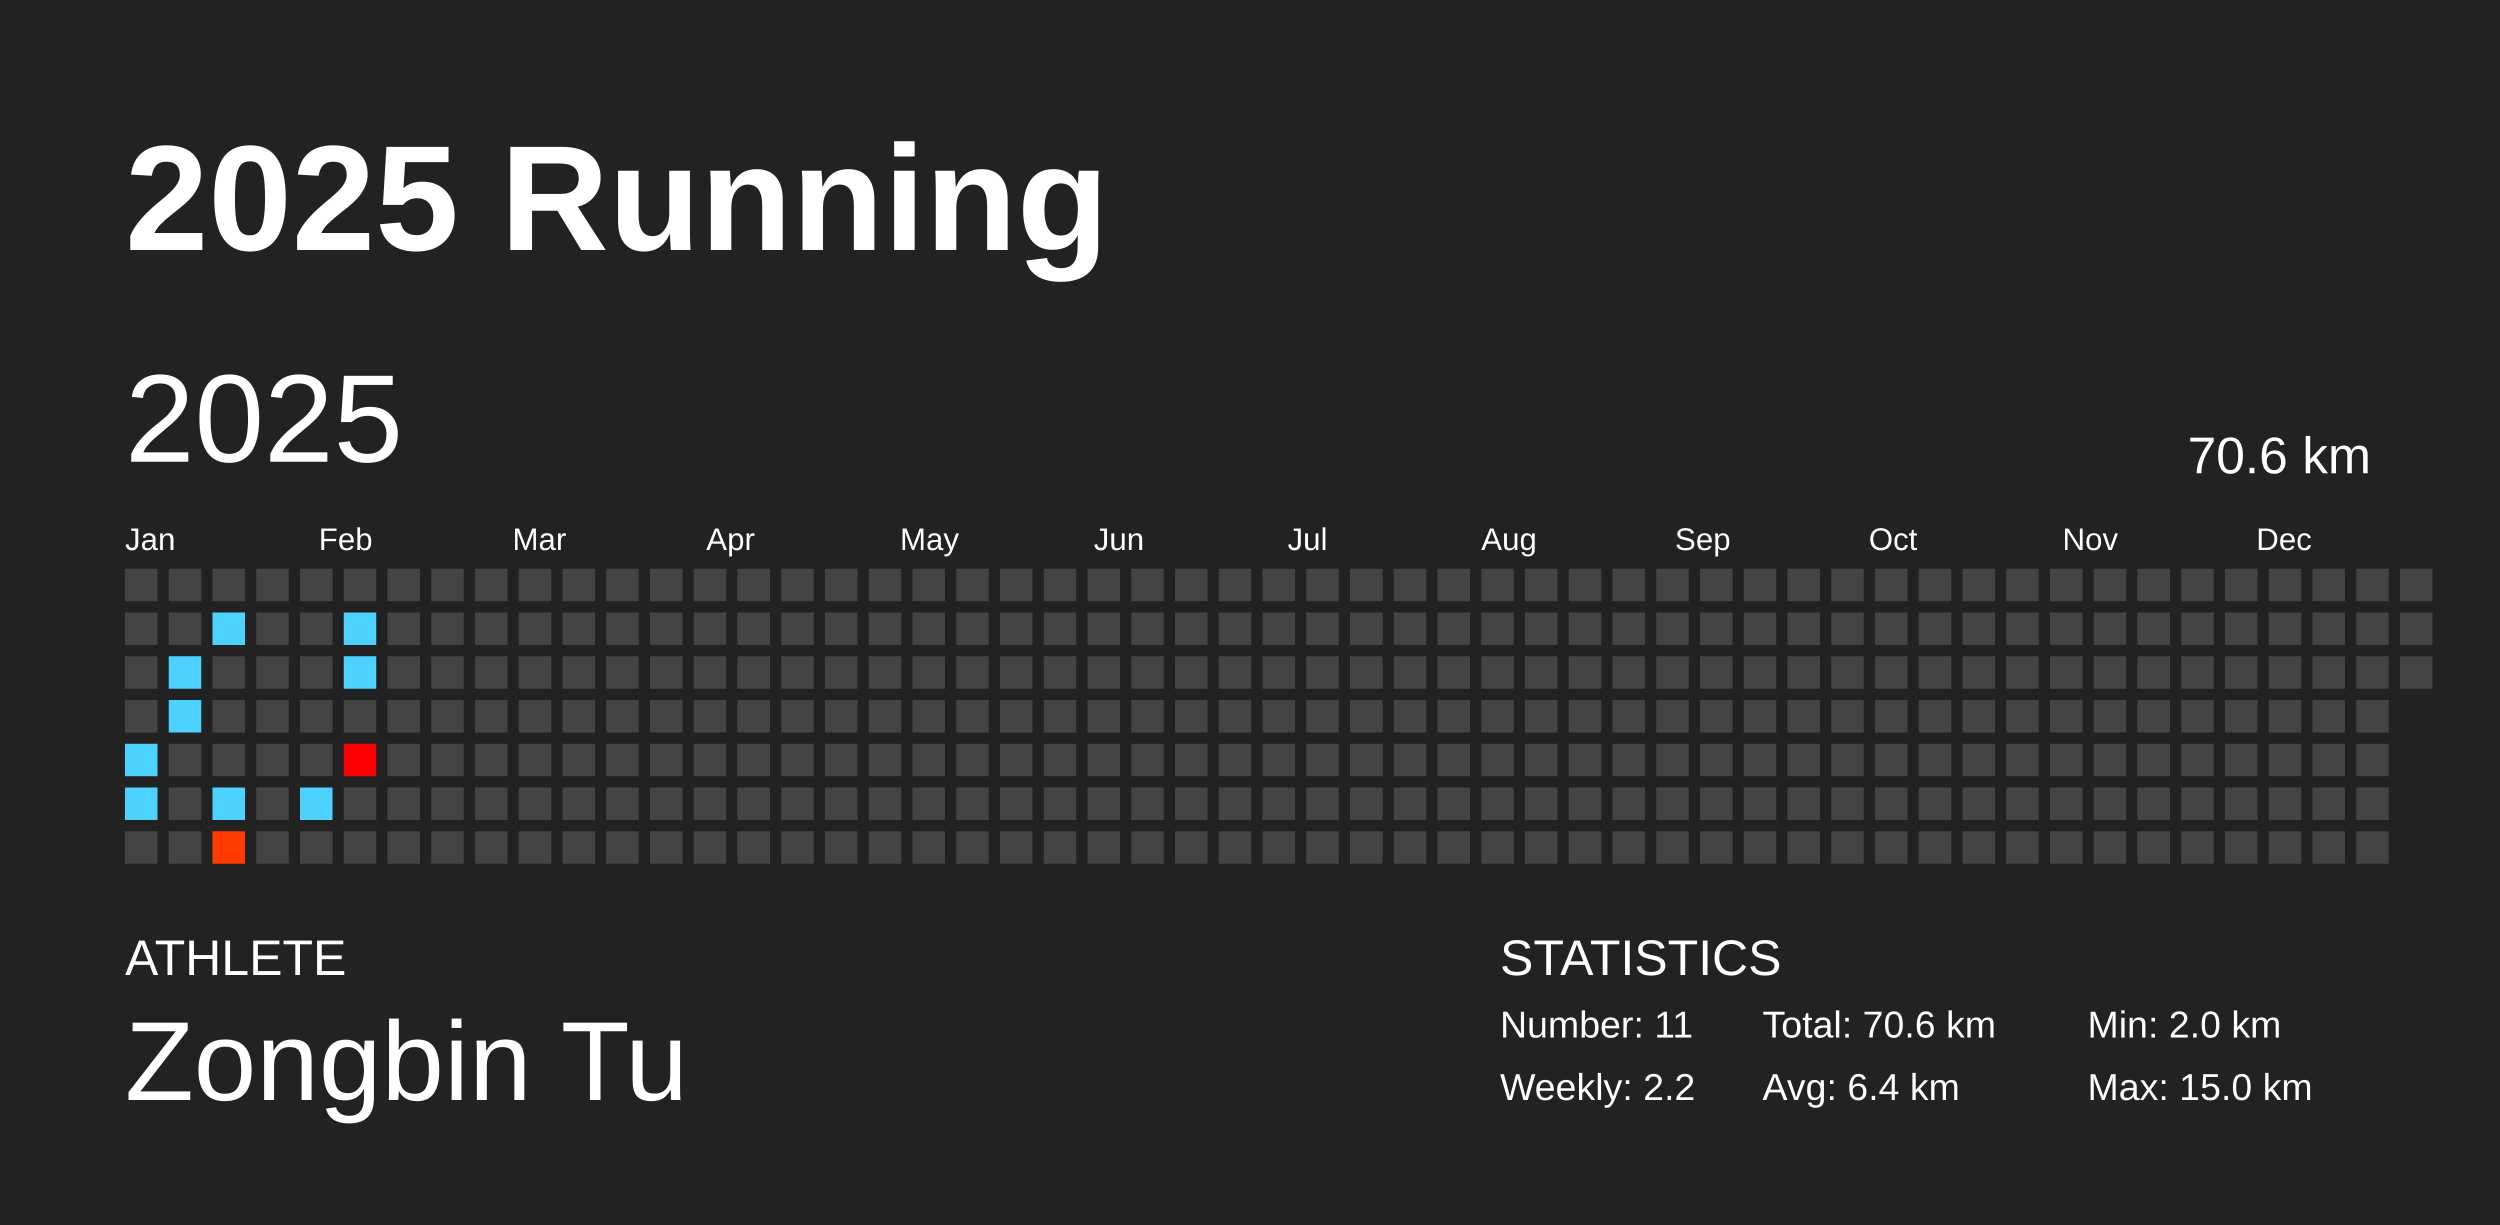
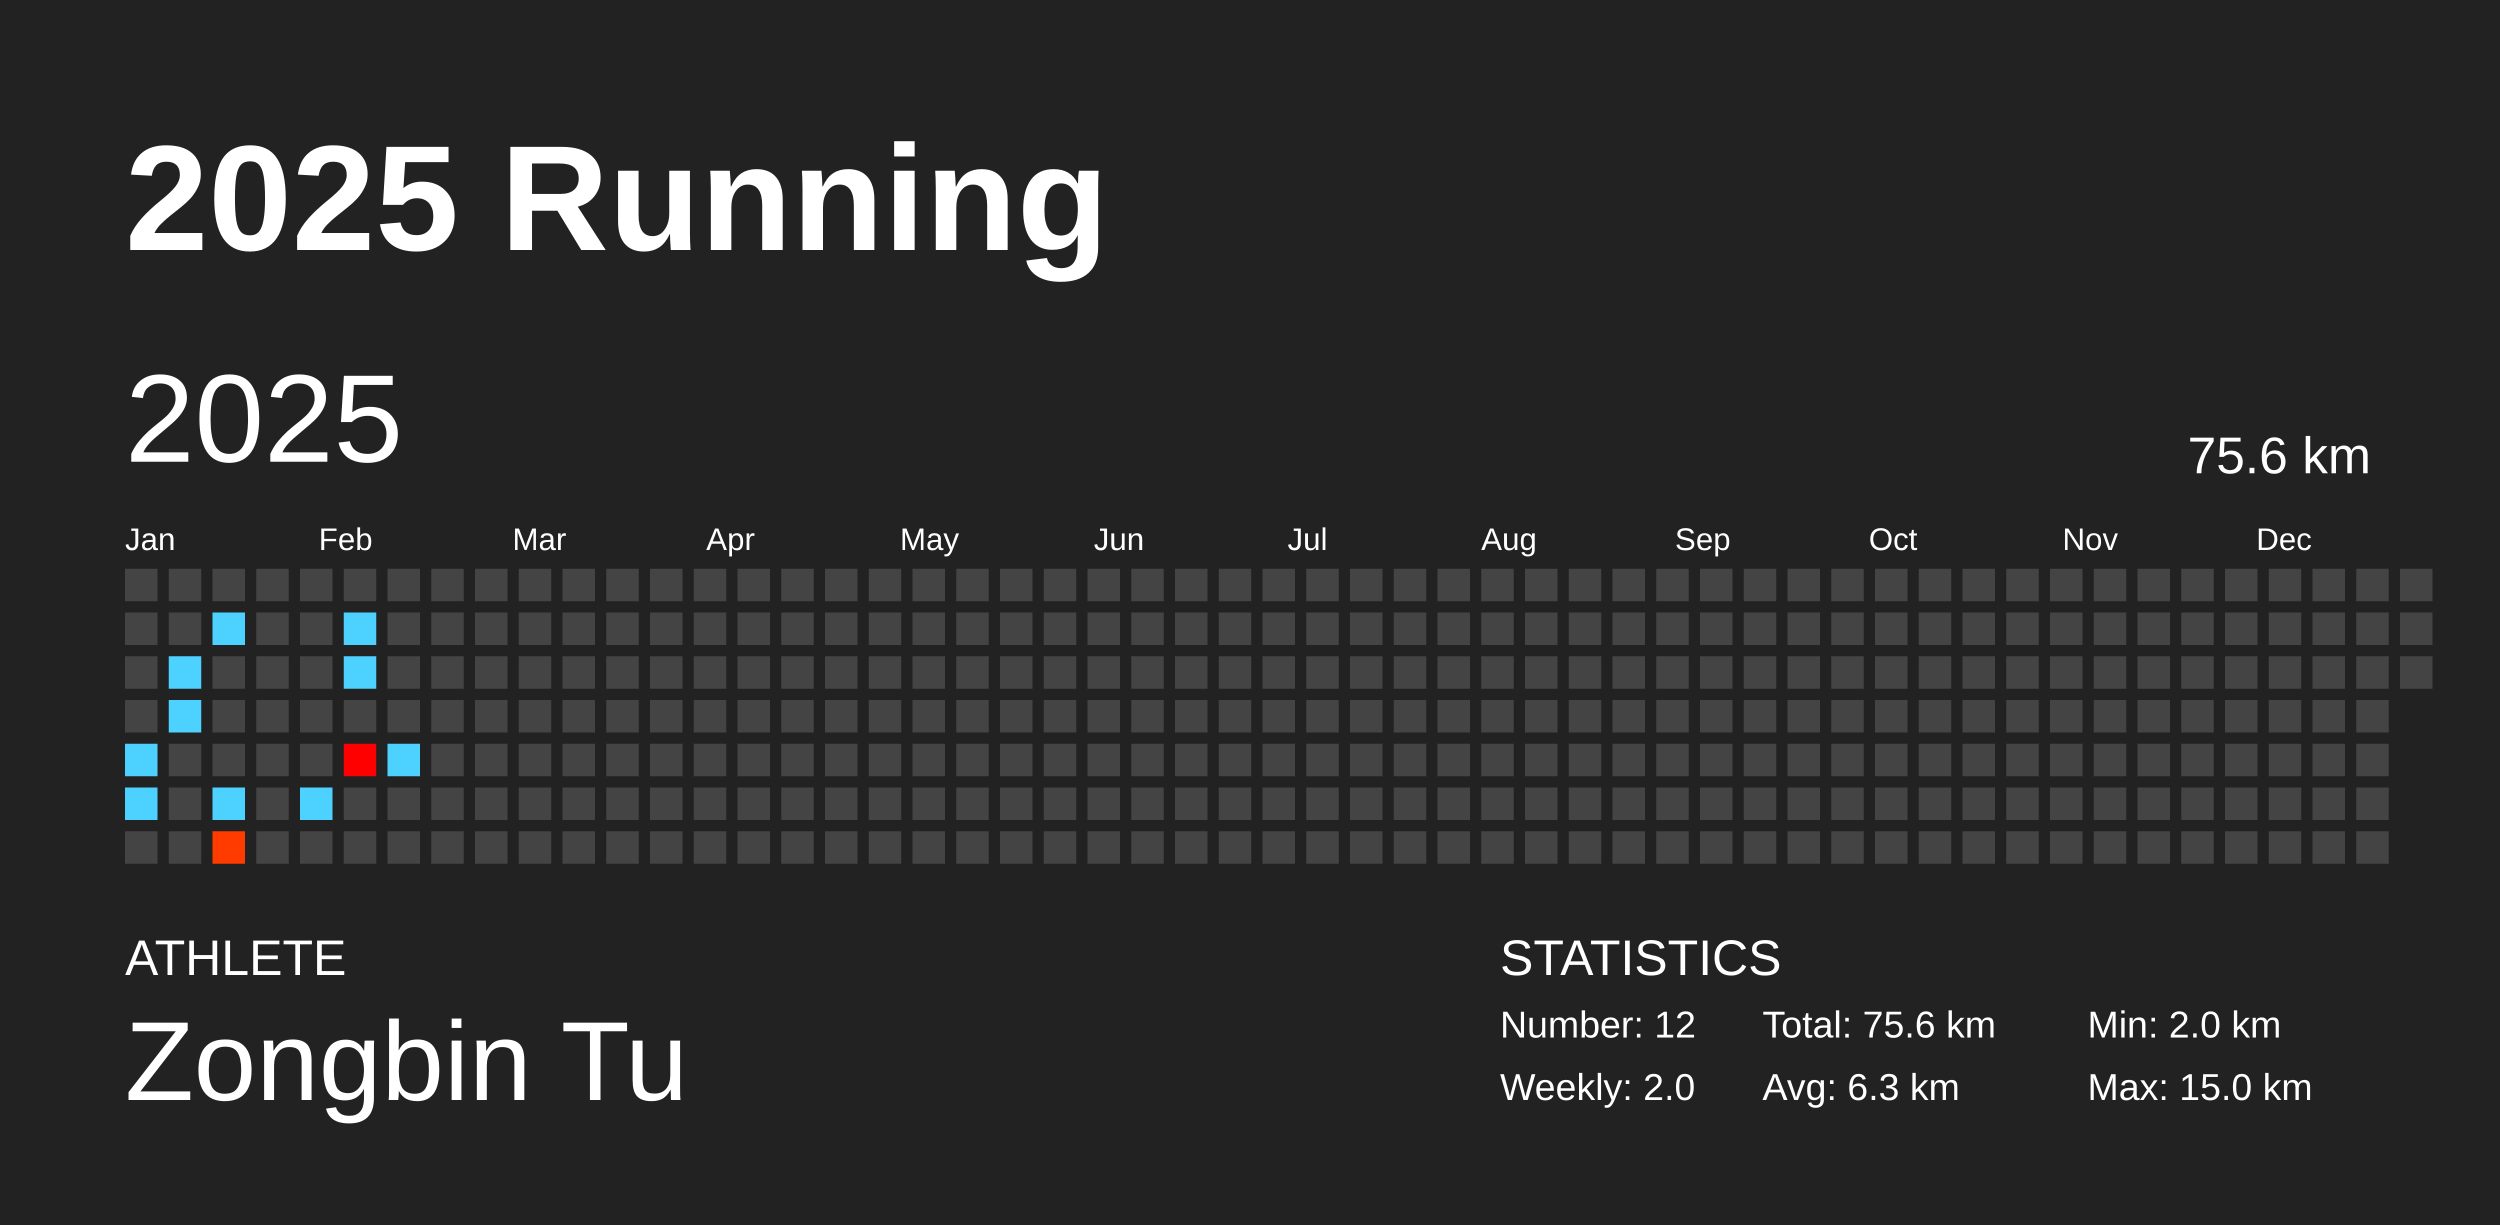
<svg xmlns="http://www.w3.org/2000/svg" baseProfile="full" height="98mm" version="1.1" viewBox="0,0,200,98" width="200mm">
  <defs />
  <rect fill="#222222" height="98" width="200" x="0" y="0" />
  <text fill="#FFFFFF" style="font-size:12px; font-family:Arial; font-weight:bold;" x="10" y="20">2025 Running</text>
  <text fill="#FFFFFF" style="font-size:4px; font-family:Arial" x="10" y="78">ATHLETE</text>
  <text fill="#FFFFFF" style="font-size:9px; font-family:Arial" x="10" y="88">Zongbin Tu</text>
  <text fill="#FFFFFF" style="font-size:4px; font-family:Arial" x="120" y="78">STATISTICS</text>
-   <text fill="#FFFFFF" style="font-size:3px; font-family:Arial" x="120" y="83">Number: 11</text>
-   <text fill="#FFFFFF" style="font-size:3px; font-family:Arial" x="120" y="88">Weekly: 2.2</text>
-   <text fill="#FFFFFF" style="font-size:3px; font-family:Arial" x="141" y="83">Total: 70.6 km</text>
-   <text fill="#FFFFFF" style="font-size:3px; font-family:Arial" x="141" y="88">Avg: 6.4 km</text>
+   <text fill="#FFFFFF" style="font-size:3px; font-family:Arial" x="120" y="83">Number: 12</text>
+   <text fill="#FFFFFF" style="font-size:3px; font-family:Arial" x="120" y="88">Weekly: 2.0</text>
+   <text fill="#FFFFFF" style="font-size:3px; font-family:Arial" x="141" y="83">Total: 75.6 km</text>
+   <text fill="#FFFFFF" style="font-size:3px; font-family:Arial" x="141" y="88">Avg: 6.3 km</text>
  <text fill="#FFFFFF" style="font-size:3px; font-family:Arial" x="167" y="83">Min: 2.0 km</text>
  <text fill="#FFFFFF" style="font-size:3px; font-family:Arial" x="167" y="88">Max: 15.0 km</text>
  <text dominant-baseline="hanging" fill="#FFFFFF" style="font-size:10.0px; font-family:Arial;" x="10" y="30">2025</text>
-   <text dominant-baseline="hanging" fill="#FFFFFF" style="font-size:4.125px; font-family:Arial;" x="175" y="35">70.6 km</text>
+   <text dominant-baseline="hanging" fill="#FFFFFF" style="font-size:4.125px; font-family:Arial;" x="175" y="35">75.6 km</text>
  <text fill="#FFFFFF" style="font-size:2.5px; font-family:Arial" x="10.0" y="44">Jan</text>
  <text fill="#FFFFFF" style="font-size:2.5px; font-family:Arial" x="25.5" y="44">Feb</text>
  <text fill="#FFFFFF" style="font-size:2.5px; font-family:Arial" x="41.0" y="44">Mar</text>
  <text fill="#FFFFFF" style="font-size:2.5px; font-family:Arial" x="56.5" y="44">Apr</text>
  <text fill="#FFFFFF" style="font-size:2.5px; font-family:Arial" x="72.0" y="44">May</text>
  <text fill="#FFFFFF" style="font-size:2.5px; font-family:Arial" x="87.5" y="44">Jun</text>
  <text fill="#FFFFFF" style="font-size:2.5px; font-family:Arial" x="103.0" y="44">Jul</text>
  <text fill="#FFFFFF" style="font-size:2.5px; font-family:Arial" x="118.5" y="44">Aug</text>
  <text fill="#FFFFFF" style="font-size:2.5px; font-family:Arial" x="134.0" y="44">Sep</text>
  <text fill="#FFFFFF" style="font-size:2.5px; font-family:Arial" x="149.5" y="44">Oct</text>
  <text fill="#FFFFFF" style="font-size:2.5px; font-family:Arial" x="165.0" y="44">Nov</text>
  <text fill="#FFFFFF" style="font-size:2.5px; font-family:Arial" x="180.5" y="44">Dec</text>
  <rect fill="#444444" height="2.6" width="2.6" x="10.0" y="45.5" />
  <rect fill="#444444" height="2.6" width="2.6" x="10.0" y="49.0" />
  <rect fill="#444444" height="2.6" width="2.6" x="10.0" y="52.5" />
  <rect fill="#444444" height="2.6" width="2.6" x="10.0" y="56.0" />
  <rect fill="#4dd2ff" height="2.6" width="2.6" x="10.0" y="59.5" />
  <rect fill="#4dd2ff" height="2.6" width="2.6" x="10.0" y="63.0" />
  <rect fill="#444444" height="2.6" width="2.6" x="10.0" y="66.5" />
  <rect fill="#444444" height="2.6" width="2.6" x="13.5" y="45.5" />
  <rect fill="#444444" height="2.6" width="2.6" x="13.5" y="49.0" />
  <rect fill="#4dd2ff" height="2.6" width="2.6" x="13.5" y="52.5" />
  <rect fill="#4dd2ff" height="2.6" width="2.6" x="13.5" y="56.0" />
  <rect fill="#444444" height="2.6" width="2.6" x="13.5" y="59.5" />
  <rect fill="#444444" height="2.6" width="2.6" x="13.5" y="63.0" />
  <rect fill="#444444" height="2.6" width="2.6" x="13.5" y="66.5" />
  <rect fill="#444444" height="2.6" width="2.6" x="17.0" y="45.5" />
  <rect fill="#4dd2ff" height="2.6" width="2.6" x="17.0" y="49.0" />
  <rect fill="#444444" height="2.6" width="2.6" x="17.0" y="52.5" />
  <rect fill="#444444" height="2.6" width="2.6" x="17.0" y="56.0" />
  <rect fill="#444444" height="2.6" width="2.6" x="17.0" y="59.5" />
  <rect fill="#4dd2ff" height="2.6" width="2.6" x="17.0" y="63.0" />
  <rect fill="#ff3b00" height="2.6" width="2.6" x="17.0" y="66.5" />
  <rect fill="#444444" height="2.6" width="2.6" x="20.5" y="45.5" />
  <rect fill="#444444" height="2.6" width="2.6" x="20.5" y="49.0" />
  <rect fill="#444444" height="2.6" width="2.6" x="20.5" y="52.5" />
  <rect fill="#444444" height="2.6" width="2.6" x="20.5" y="56.0" />
  <rect fill="#444444" height="2.6" width="2.6" x="20.5" y="59.5" />
  <rect fill="#444444" height="2.6" width="2.6" x="20.5" y="63.0" />
  <rect fill="#444444" height="2.6" width="2.6" x="20.5" y="66.5" />
  <rect fill="#444444" height="2.6" width="2.6" x="24.0" y="45.5" />
  <rect fill="#444444" height="2.6" width="2.6" x="24.0" y="49.0" />
  <rect fill="#444444" height="2.6" width="2.6" x="24.0" y="52.5" />
  <rect fill="#444444" height="2.6" width="2.6" x="24.0" y="56.0" />
  <rect fill="#444444" height="2.6" width="2.6" x="24.0" y="59.5" />
  <rect fill="#4dd2ff" height="2.6" width="2.6" x="24.0" y="63.0" />
  <rect fill="#444444" height="2.6" width="2.6" x="24.0" y="66.5" />
  <rect fill="#444444" height="2.6" width="2.6" x="27.5" y="45.5" />
  <rect fill="#4dd2ff" height="2.6" width="2.6" x="27.5" y="49.0" />
  <rect fill="#4dd2ff" height="2.6" width="2.6" x="27.5" y="52.5" />
  <rect fill="#444444" height="2.6" width="2.6" x="27.5" y="56.0" />
  <rect fill="#ff0000" height="2.6" width="2.6" x="27.5" y="59.5" />
  <rect fill="#444444" height="2.6" width="2.6" x="27.5" y="63.0" />
  <rect fill="#444444" height="2.6" width="2.6" x="27.5" y="66.5" />
  <rect fill="#444444" height="2.6" width="2.6" x="31.0" y="45.5" />
  <rect fill="#444444" height="2.6" width="2.6" x="31.0" y="49.0" />
  <rect fill="#444444" height="2.6" width="2.6" x="31.0" y="52.5" />
  <rect fill="#444444" height="2.6" width="2.6" x="31.0" y="56.0" />
-   <rect fill="#444444" height="2.6" width="2.6" x="31.0" y="59.5" />
+   <rect fill="#4dd2ff" height="2.6" width="2.6" x="31.0" y="59.5" />
  <rect fill="#444444" height="2.6" width="2.6" x="31.0" y="63.0" />
  <rect fill="#444444" height="2.6" width="2.6" x="31.0" y="66.5" />
  <rect fill="#444444" height="2.6" width="2.6" x="34.5" y="45.5" />
  <rect fill="#444444" height="2.6" width="2.6" x="34.5" y="49.0" />
  <rect fill="#444444" height="2.6" width="2.6" x="34.5" y="52.5" />
  <rect fill="#444444" height="2.6" width="2.6" x="34.5" y="56.0" />
  <rect fill="#444444" height="2.6" width="2.6" x="34.5" y="59.5" />
  <rect fill="#444444" height="2.6" width="2.6" x="34.5" y="63.0" />
  <rect fill="#444444" height="2.6" width="2.6" x="34.5" y="66.5" />
  <rect fill="#444444" height="2.6" width="2.6" x="38.0" y="45.5" />
  <rect fill="#444444" height="2.6" width="2.6" x="38.0" y="49.0" />
  <rect fill="#444444" height="2.6" width="2.6" x="38.0" y="52.5" />
  <rect fill="#444444" height="2.6" width="2.6" x="38.0" y="56.0" />
  <rect fill="#444444" height="2.6" width="2.6" x="38.0" y="59.5" />
  <rect fill="#444444" height="2.6" width="2.6" x="38.0" y="63.0" />
  <rect fill="#444444" height="2.6" width="2.6" x="38.0" y="66.5" />
  <rect fill="#444444" height="2.6" width="2.6" x="41.5" y="45.5" />
  <rect fill="#444444" height="2.6" width="2.6" x="41.5" y="49.0" />
  <rect fill="#444444" height="2.6" width="2.6" x="41.5" y="52.5" />
  <rect fill="#444444" height="2.6" width="2.6" x="41.5" y="56.0" />
  <rect fill="#444444" height="2.6" width="2.6" x="41.5" y="59.5" />
  <rect fill="#444444" height="2.6" width="2.6" x="41.5" y="63.0" />
  <rect fill="#444444" height="2.6" width="2.6" x="41.5" y="66.5" />
  <rect fill="#444444" height="2.6" width="2.6" x="45.0" y="45.5" />
  <rect fill="#444444" height="2.6" width="2.6" x="45.0" y="49.0" />
  <rect fill="#444444" height="2.6" width="2.6" x="45.0" y="52.5" />
  <rect fill="#444444" height="2.6" width="2.6" x="45.0" y="56.0" />
  <rect fill="#444444" height="2.6" width="2.6" x="45.0" y="59.5" />
  <rect fill="#444444" height="2.6" width="2.6" x="45.0" y="63.0" />
  <rect fill="#444444" height="2.6" width="2.6" x="45.0" y="66.5" />
  <rect fill="#444444" height="2.6" width="2.6" x="48.5" y="45.5" />
  <rect fill="#444444" height="2.6" width="2.6" x="48.5" y="49.0" />
  <rect fill="#444444" height="2.6" width="2.6" x="48.5" y="52.5" />
  <rect fill="#444444" height="2.6" width="2.6" x="48.5" y="56.0" />
  <rect fill="#444444" height="2.6" width="2.6" x="48.5" y="59.5" />
  <rect fill="#444444" height="2.6" width="2.6" x="48.5" y="63.0" />
  <rect fill="#444444" height="2.6" width="2.6" x="48.5" y="66.5" />
  <rect fill="#444444" height="2.6" width="2.6" x="52.0" y="45.5" />
  <rect fill="#444444" height="2.6" width="2.6" x="52.0" y="49.0" />
  <rect fill="#444444" height="2.6" width="2.6" x="52.0" y="52.5" />
  <rect fill="#444444" height="2.6" width="2.6" x="52.0" y="56.0" />
  <rect fill="#444444" height="2.6" width="2.6" x="52.0" y="59.5" />
  <rect fill="#444444" height="2.6" width="2.6" x="52.0" y="63.0" />
  <rect fill="#444444" height="2.6" width="2.6" x="52.0" y="66.5" />
  <rect fill="#444444" height="2.6" width="2.6" x="55.5" y="45.5" />
  <rect fill="#444444" height="2.6" width="2.6" x="55.5" y="49.0" />
  <rect fill="#444444" height="2.6" width="2.6" x="55.5" y="52.5" />
  <rect fill="#444444" height="2.6" width="2.6" x="55.5" y="56.0" />
  <rect fill="#444444" height="2.6" width="2.6" x="55.5" y="59.5" />
  <rect fill="#444444" height="2.6" width="2.6" x="55.5" y="63.0" />
  <rect fill="#444444" height="2.6" width="2.6" x="55.5" y="66.5" />
  <rect fill="#444444" height="2.6" width="2.6" x="59.0" y="45.5" />
  <rect fill="#444444" height="2.6" width="2.6" x="59.0" y="49.0" />
  <rect fill="#444444" height="2.6" width="2.6" x="59.0" y="52.5" />
  <rect fill="#444444" height="2.6" width="2.6" x="59.0" y="56.0" />
  <rect fill="#444444" height="2.6" width="2.6" x="59.0" y="59.5" />
  <rect fill="#444444" height="2.6" width="2.6" x="59.0" y="63.0" />
  <rect fill="#444444" height="2.6" width="2.6" x="59.0" y="66.5" />
  <rect fill="#444444" height="2.6" width="2.6" x="62.5" y="45.5" />
  <rect fill="#444444" height="2.6" width="2.6" x="62.5" y="49.0" />
  <rect fill="#444444" height="2.6" width="2.6" x="62.5" y="52.5" />
  <rect fill="#444444" height="2.6" width="2.6" x="62.5" y="56.0" />
  <rect fill="#444444" height="2.6" width="2.6" x="62.5" y="59.5" />
  <rect fill="#444444" height="2.6" width="2.6" x="62.5" y="63.0" />
  <rect fill="#444444" height="2.6" width="2.6" x="62.5" y="66.5" />
  <rect fill="#444444" height="2.6" width="2.6" x="66.0" y="45.5" />
  <rect fill="#444444" height="2.6" width="2.6" x="66.0" y="49.0" />
  <rect fill="#444444" height="2.6" width="2.6" x="66.0" y="52.5" />
  <rect fill="#444444" height="2.6" width="2.6" x="66.0" y="56.0" />
  <rect fill="#444444" height="2.6" width="2.6" x="66.0" y="59.5" />
  <rect fill="#444444" height="2.6" width="2.6" x="66.0" y="63.0" />
  <rect fill="#444444" height="2.6" width="2.6" x="66.0" y="66.5" />
  <rect fill="#444444" height="2.6" width="2.6" x="69.5" y="45.5" />
  <rect fill="#444444" height="2.6" width="2.6" x="69.5" y="49.0" />
  <rect fill="#444444" height="2.6" width="2.6" x="69.5" y="52.5" />
  <rect fill="#444444" height="2.6" width="2.6" x="69.5" y="56.0" />
  <rect fill="#444444" height="2.6" width="2.6" x="69.5" y="59.5" />
  <rect fill="#444444" height="2.6" width="2.6" x="69.5" y="63.0" />
  <rect fill="#444444" height="2.6" width="2.6" x="69.5" y="66.5" />
  <rect fill="#444444" height="2.6" width="2.6" x="73.0" y="45.5" />
  <rect fill="#444444" height="2.6" width="2.6" x="73.0" y="49.0" />
  <rect fill="#444444" height="2.6" width="2.6" x="73.0" y="52.5" />
  <rect fill="#444444" height="2.6" width="2.6" x="73.0" y="56.0" />
  <rect fill="#444444" height="2.6" width="2.6" x="73.0" y="59.5" />
  <rect fill="#444444" height="2.6" width="2.6" x="73.0" y="63.0" />
  <rect fill="#444444" height="2.6" width="2.6" x="73.0" y="66.5" />
  <rect fill="#444444" height="2.6" width="2.6" x="76.5" y="45.5" />
  <rect fill="#444444" height="2.6" width="2.6" x="76.5" y="49.0" />
  <rect fill="#444444" height="2.6" width="2.6" x="76.5" y="52.5" />
  <rect fill="#444444" height="2.6" width="2.6" x="76.5" y="56.0" />
  <rect fill="#444444" height="2.6" width="2.6" x="76.5" y="59.5" />
  <rect fill="#444444" height="2.6" width="2.6" x="76.5" y="63.0" />
  <rect fill="#444444" height="2.6" width="2.6" x="76.5" y="66.5" />
  <rect fill="#444444" height="2.6" width="2.6" x="80.0" y="45.5" />
  <rect fill="#444444" height="2.6" width="2.6" x="80.0" y="49.0" />
  <rect fill="#444444" height="2.6" width="2.6" x="80.0" y="52.5" />
  <rect fill="#444444" height="2.6" width="2.6" x="80.0" y="56.0" />
  <rect fill="#444444" height="2.6" width="2.6" x="80.0" y="59.5" />
  <rect fill="#444444" height="2.6" width="2.6" x="80.0" y="63.0" />
  <rect fill="#444444" height="2.6" width="2.6" x="80.0" y="66.5" />
  <rect fill="#444444" height="2.6" width="2.6" x="83.5" y="45.5" />
  <rect fill="#444444" height="2.6" width="2.6" x="83.5" y="49.0" />
  <rect fill="#444444" height="2.6" width="2.6" x="83.5" y="52.5" />
  <rect fill="#444444" height="2.6" width="2.6" x="83.5" y="56.0" />
  <rect fill="#444444" height="2.6" width="2.6" x="83.5" y="59.5" />
  <rect fill="#444444" height="2.6" width="2.6" x="83.5" y="63.0" />
  <rect fill="#444444" height="2.6" width="2.6" x="83.5" y="66.5" />
  <rect fill="#444444" height="2.6" width="2.6" x="87.0" y="45.5" />
  <rect fill="#444444" height="2.6" width="2.6" x="87.0" y="49.0" />
  <rect fill="#444444" height="2.6" width="2.6" x="87.0" y="52.5" />
  <rect fill="#444444" height="2.6" width="2.6" x="87.0" y="56.0" />
  <rect fill="#444444" height="2.6" width="2.6" x="87.0" y="59.5" />
  <rect fill="#444444" height="2.6" width="2.6" x="87.0" y="63.0" />
  <rect fill="#444444" height="2.6" width="2.6" x="87.0" y="66.5" />
  <rect fill="#444444" height="2.6" width="2.6" x="90.5" y="45.5" />
  <rect fill="#444444" height="2.6" width="2.6" x="90.5" y="49.0" />
  <rect fill="#444444" height="2.6" width="2.6" x="90.5" y="52.5" />
  <rect fill="#444444" height="2.6" width="2.6" x="90.5" y="56.0" />
  <rect fill="#444444" height="2.6" width="2.6" x="90.5" y="59.5" />
  <rect fill="#444444" height="2.6" width="2.6" x="90.5" y="63.0" />
  <rect fill="#444444" height="2.6" width="2.6" x="90.5" y="66.5" />
  <rect fill="#444444" height="2.6" width="2.6" x="94.0" y="45.5" />
  <rect fill="#444444" height="2.6" width="2.6" x="94.0" y="49.0" />
  <rect fill="#444444" height="2.6" width="2.6" x="94.0" y="52.5" />
  <rect fill="#444444" height="2.6" width="2.6" x="94.0" y="56.0" />
  <rect fill="#444444" height="2.6" width="2.6" x="94.0" y="59.5" />
  <rect fill="#444444" height="2.6" width="2.6" x="94.0" y="63.0" />
  <rect fill="#444444" height="2.6" width="2.6" x="94.0" y="66.5" />
  <rect fill="#444444" height="2.6" width="2.6" x="97.5" y="45.5" />
  <rect fill="#444444" height="2.6" width="2.6" x="97.5" y="49.0" />
  <rect fill="#444444" height="2.6" width="2.6" x="97.5" y="52.5" />
  <rect fill="#444444" height="2.6" width="2.6" x="97.5" y="56.0" />
  <rect fill="#444444" height="2.6" width="2.6" x="97.5" y="59.5" />
  <rect fill="#444444" height="2.6" width="2.6" x="97.5" y="63.0" />
  <rect fill="#444444" height="2.6" width="2.6" x="97.5" y="66.5" />
  <rect fill="#444444" height="2.6" width="2.6" x="101.0" y="45.5" />
  <rect fill="#444444" height="2.6" width="2.6" x="101.0" y="49.0" />
  <rect fill="#444444" height="2.6" width="2.6" x="101.0" y="52.5" />
  <rect fill="#444444" height="2.6" width="2.6" x="101.0" y="56.0" />
  <rect fill="#444444" height="2.6" width="2.6" x="101.0" y="59.5" />
  <rect fill="#444444" height="2.6" width="2.6" x="101.0" y="63.0" />
  <rect fill="#444444" height="2.6" width="2.6" x="101.0" y="66.5" />
  <rect fill="#444444" height="2.6" width="2.6" x="104.5" y="45.5" />
  <rect fill="#444444" height="2.6" width="2.6" x="104.5" y="49.0" />
  <rect fill="#444444" height="2.6" width="2.6" x="104.5" y="52.5" />
  <rect fill="#444444" height="2.6" width="2.6" x="104.5" y="56.0" />
  <rect fill="#444444" height="2.6" width="2.6" x="104.5" y="59.5" />
  <rect fill="#444444" height="2.6" width="2.6" x="104.5" y="63.0" />
  <rect fill="#444444" height="2.6" width="2.6" x="104.5" y="66.5" />
  <rect fill="#444444" height="2.6" width="2.6" x="108.0" y="45.5" />
  <rect fill="#444444" height="2.6" width="2.6" x="108.0" y="49.0" />
  <rect fill="#444444" height="2.6" width="2.6" x="108.0" y="52.5" />
  <rect fill="#444444" height="2.6" width="2.6" x="108.0" y="56.0" />
  <rect fill="#444444" height="2.6" width="2.6" x="108.0" y="59.5" />
  <rect fill="#444444" height="2.6" width="2.6" x="108.0" y="63.0" />
  <rect fill="#444444" height="2.6" width="2.6" x="108.0" y="66.5" />
  <rect fill="#444444" height="2.6" width="2.6" x="111.5" y="45.5" />
  <rect fill="#444444" height="2.6" width="2.6" x="111.5" y="49.0" />
  <rect fill="#444444" height="2.6" width="2.6" x="111.5" y="52.5" />
  <rect fill="#444444" height="2.6" width="2.6" x="111.5" y="56.0" />
  <rect fill="#444444" height="2.6" width="2.6" x="111.5" y="59.5" />
  <rect fill="#444444" height="2.6" width="2.6" x="111.5" y="63.0" />
  <rect fill="#444444" height="2.6" width="2.6" x="111.5" y="66.5" />
  <rect fill="#444444" height="2.6" width="2.6" x="115.0" y="45.5" />
  <rect fill="#444444" height="2.6" width="2.6" x="115.0" y="49.0" />
  <rect fill="#444444" height="2.6" width="2.6" x="115.0" y="52.5" />
  <rect fill="#444444" height="2.6" width="2.6" x="115.0" y="56.0" />
  <rect fill="#444444" height="2.6" width="2.6" x="115.0" y="59.5" />
  <rect fill="#444444" height="2.6" width="2.6" x="115.0" y="63.0" />
  <rect fill="#444444" height="2.6" width="2.6" x="115.0" y="66.5" />
  <rect fill="#444444" height="2.6" width="2.6" x="118.5" y="45.5" />
  <rect fill="#444444" height="2.6" width="2.6" x="118.5" y="49.0" />
  <rect fill="#444444" height="2.6" width="2.6" x="118.5" y="52.5" />
  <rect fill="#444444" height="2.6" width="2.6" x="118.5" y="56.0" />
  <rect fill="#444444" height="2.6" width="2.6" x="118.5" y="59.5" />
  <rect fill="#444444" height="2.6" width="2.6" x="118.5" y="63.0" />
  <rect fill="#444444" height="2.6" width="2.6" x="118.5" y="66.5" />
  <rect fill="#444444" height="2.6" width="2.6" x="122.0" y="45.5" />
  <rect fill="#444444" height="2.6" width="2.6" x="122.0" y="49.0" />
  <rect fill="#444444" height="2.6" width="2.6" x="122.0" y="52.5" />
  <rect fill="#444444" height="2.6" width="2.6" x="122.0" y="56.0" />
  <rect fill="#444444" height="2.6" width="2.6" x="122.0" y="59.5" />
  <rect fill="#444444" height="2.6" width="2.6" x="122.0" y="63.0" />
  <rect fill="#444444" height="2.6" width="2.6" x="122.0" y="66.5" />
  <rect fill="#444444" height="2.6" width="2.6" x="125.5" y="45.5" />
  <rect fill="#444444" height="2.6" width="2.6" x="125.5" y="49.0" />
  <rect fill="#444444" height="2.6" width="2.6" x="125.5" y="52.5" />
  <rect fill="#444444" height="2.6" width="2.6" x="125.5" y="56.0" />
  <rect fill="#444444" height="2.6" width="2.6" x="125.5" y="59.5" />
  <rect fill="#444444" height="2.6" width="2.6" x="125.5" y="63.0" />
  <rect fill="#444444" height="2.6" width="2.6" x="125.5" y="66.5" />
  <rect fill="#444444" height="2.6" width="2.6" x="129.0" y="45.5" />
  <rect fill="#444444" height="2.6" width="2.6" x="129.0" y="49.0" />
  <rect fill="#444444" height="2.6" width="2.6" x="129.0" y="52.5" />
  <rect fill="#444444" height="2.6" width="2.6" x="129.0" y="56.0" />
  <rect fill="#444444" height="2.6" width="2.6" x="129.0" y="59.5" />
  <rect fill="#444444" height="2.6" width="2.6" x="129.0" y="63.0" />
  <rect fill="#444444" height="2.6" width="2.6" x="129.0" y="66.5" />
  <rect fill="#444444" height="2.6" width="2.6" x="132.5" y="45.5" />
  <rect fill="#444444" height="2.6" width="2.6" x="132.5" y="49.0" />
  <rect fill="#444444" height="2.6" width="2.6" x="132.5" y="52.5" />
  <rect fill="#444444" height="2.6" width="2.6" x="132.5" y="56.0" />
  <rect fill="#444444" height="2.6" width="2.6" x="132.5" y="59.5" />
  <rect fill="#444444" height="2.6" width="2.6" x="132.5" y="63.0" />
  <rect fill="#444444" height="2.6" width="2.6" x="132.5" y="66.5" />
  <rect fill="#444444" height="2.6" width="2.6" x="136.0" y="45.5" />
  <rect fill="#444444" height="2.6" width="2.6" x="136.0" y="49.0" />
  <rect fill="#444444" height="2.6" width="2.6" x="136.0" y="52.5" />
  <rect fill="#444444" height="2.6" width="2.6" x="136.0" y="56.0" />
  <rect fill="#444444" height="2.6" width="2.6" x="136.0" y="59.5" />
  <rect fill="#444444" height="2.6" width="2.6" x="136.0" y="63.0" />
  <rect fill="#444444" height="2.6" width="2.6" x="136.0" y="66.5" />
  <rect fill="#444444" height="2.6" width="2.6" x="139.5" y="45.5" />
  <rect fill="#444444" height="2.6" width="2.6" x="139.5" y="49.0" />
  <rect fill="#444444" height="2.6" width="2.6" x="139.5" y="52.5" />
  <rect fill="#444444" height="2.6" width="2.6" x="139.5" y="56.0" />
  <rect fill="#444444" height="2.6" width="2.6" x="139.5" y="59.5" />
  <rect fill="#444444" height="2.6" width="2.6" x="139.5" y="63.0" />
  <rect fill="#444444" height="2.6" width="2.6" x="139.5" y="66.5" />
  <rect fill="#444444" height="2.6" width="2.6" x="143.0" y="45.5" />
  <rect fill="#444444" height="2.6" width="2.6" x="143.0" y="49.0" />
  <rect fill="#444444" height="2.6" width="2.6" x="143.0" y="52.5" />
  <rect fill="#444444" height="2.6" width="2.6" x="143.0" y="56.0" />
  <rect fill="#444444" height="2.6" width="2.6" x="143.0" y="59.5" />
  <rect fill="#444444" height="2.6" width="2.6" x="143.0" y="63.0" />
  <rect fill="#444444" height="2.6" width="2.6" x="143.0" y="66.5" />
  <rect fill="#444444" height="2.6" width="2.6" x="146.5" y="45.5" />
  <rect fill="#444444" height="2.6" width="2.6" x="146.5" y="49.0" />
  <rect fill="#444444" height="2.6" width="2.6" x="146.5" y="52.5" />
  <rect fill="#444444" height="2.6" width="2.6" x="146.5" y="56.0" />
  <rect fill="#444444" height="2.6" width="2.6" x="146.5" y="59.5" />
  <rect fill="#444444" height="2.6" width="2.6" x="146.5" y="63.0" />
  <rect fill="#444444" height="2.6" width="2.6" x="146.5" y="66.5" />
  <rect fill="#444444" height="2.6" width="2.6" x="150.0" y="45.5" />
  <rect fill="#444444" height="2.6" width="2.6" x="150.0" y="49.0" />
  <rect fill="#444444" height="2.6" width="2.6" x="150.0" y="52.5" />
  <rect fill="#444444" height="2.6" width="2.6" x="150.0" y="56.0" />
  <rect fill="#444444" height="2.6" width="2.6" x="150.0" y="59.5" />
  <rect fill="#444444" height="2.6" width="2.6" x="150.0" y="63.0" />
  <rect fill="#444444" height="2.6" width="2.6" x="150.0" y="66.5" />
  <rect fill="#444444" height="2.6" width="2.6" x="153.5" y="45.5" />
  <rect fill="#444444" height="2.6" width="2.6" x="153.5" y="49.0" />
  <rect fill="#444444" height="2.6" width="2.6" x="153.5" y="52.5" />
  <rect fill="#444444" height="2.6" width="2.6" x="153.5" y="56.0" />
  <rect fill="#444444" height="2.6" width="2.6" x="153.5" y="59.5" />
  <rect fill="#444444" height="2.6" width="2.6" x="153.5" y="63.0" />
  <rect fill="#444444" height="2.6" width="2.6" x="153.5" y="66.5" />
  <rect fill="#444444" height="2.6" width="2.6" x="157.0" y="45.5" />
  <rect fill="#444444" height="2.6" width="2.6" x="157.0" y="49.0" />
  <rect fill="#444444" height="2.6" width="2.6" x="157.0" y="52.5" />
  <rect fill="#444444" height="2.6" width="2.6" x="157.0" y="56.0" />
  <rect fill="#444444" height="2.6" width="2.6" x="157.0" y="59.5" />
  <rect fill="#444444" height="2.6" width="2.6" x="157.0" y="63.0" />
  <rect fill="#444444" height="2.6" width="2.6" x="157.0" y="66.5" />
  <rect fill="#444444" height="2.6" width="2.6" x="160.5" y="45.5" />
  <rect fill="#444444" height="2.6" width="2.6" x="160.5" y="49.0" />
  <rect fill="#444444" height="2.6" width="2.6" x="160.5" y="52.5" />
  <rect fill="#444444" height="2.6" width="2.6" x="160.5" y="56.0" />
  <rect fill="#444444" height="2.6" width="2.6" x="160.5" y="59.5" />
  <rect fill="#444444" height="2.6" width="2.6" x="160.5" y="63.0" />
  <rect fill="#444444" height="2.6" width="2.6" x="160.5" y="66.5" />
  <rect fill="#444444" height="2.6" width="2.6" x="164.0" y="45.5" />
  <rect fill="#444444" height="2.6" width="2.6" x="164.0" y="49.0" />
  <rect fill="#444444" height="2.6" width="2.6" x="164.0" y="52.5" />
  <rect fill="#444444" height="2.6" width="2.6" x="164.0" y="56.0" />
  <rect fill="#444444" height="2.6" width="2.6" x="164.0" y="59.5" />
  <rect fill="#444444" height="2.6" width="2.6" x="164.0" y="63.0" />
  <rect fill="#444444" height="2.6" width="2.6" x="164.0" y="66.5" />
  <rect fill="#444444" height="2.6" width="2.6" x="167.5" y="45.5" />
  <rect fill="#444444" height="2.6" width="2.6" x="167.5" y="49.0" />
  <rect fill="#444444" height="2.6" width="2.6" x="167.5" y="52.5" />
  <rect fill="#444444" height="2.6" width="2.6" x="167.5" y="56.0" />
  <rect fill="#444444" height="2.6" width="2.6" x="167.5" y="59.5" />
  <rect fill="#444444" height="2.6" width="2.6" x="167.5" y="63.0" />
  <rect fill="#444444" height="2.6" width="2.6" x="167.5" y="66.5" />
  <rect fill="#444444" height="2.6" width="2.6" x="171.0" y="45.5" />
  <rect fill="#444444" height="2.6" width="2.6" x="171.0" y="49.0" />
  <rect fill="#444444" height="2.6" width="2.6" x="171.0" y="52.5" />
  <rect fill="#444444" height="2.6" width="2.6" x="171.0" y="56.0" />
  <rect fill="#444444" height="2.6" width="2.6" x="171.0" y="59.5" />
  <rect fill="#444444" height="2.6" width="2.6" x="171.0" y="63.0" />
  <rect fill="#444444" height="2.6" width="2.6" x="171.0" y="66.5" />
  <rect fill="#444444" height="2.6" width="2.6" x="174.5" y="45.5" />
  <rect fill="#444444" height="2.6" width="2.6" x="174.5" y="49.0" />
  <rect fill="#444444" height="2.6" width="2.6" x="174.5" y="52.5" />
  <rect fill="#444444" height="2.6" width="2.6" x="174.5" y="56.0" />
  <rect fill="#444444" height="2.6" width="2.6" x="174.5" y="59.5" />
  <rect fill="#444444" height="2.6" width="2.6" x="174.5" y="63.0" />
  <rect fill="#444444" height="2.6" width="2.6" x="174.5" y="66.5" />
  <rect fill="#444444" height="2.6" width="2.6" x="178.0" y="45.5" />
  <rect fill="#444444" height="2.6" width="2.6" x="178.0" y="49.0" />
  <rect fill="#444444" height="2.6" width="2.6" x="178.0" y="52.5" />
  <rect fill="#444444" height="2.6" width="2.6" x="178.0" y="56.0" />
  <rect fill="#444444" height="2.6" width="2.6" x="178.0" y="59.5" />
  <rect fill="#444444" height="2.6" width="2.6" x="178.0" y="63.0" />
  <rect fill="#444444" height="2.6" width="2.6" x="178.0" y="66.5" />
  <rect fill="#444444" height="2.6" width="2.6" x="181.5" y="45.5" />
  <rect fill="#444444" height="2.6" width="2.6" x="181.5" y="49.0" />
  <rect fill="#444444" height="2.6" width="2.6" x="181.5" y="52.5" />
  <rect fill="#444444" height="2.6" width="2.6" x="181.5" y="56.0" />
  <rect fill="#444444" height="2.6" width="2.6" x="181.5" y="59.5" />
  <rect fill="#444444" height="2.6" width="2.6" x="181.5" y="63.0" />
  <rect fill="#444444" height="2.6" width="2.6" x="181.5" y="66.5" />
  <rect fill="#444444" height="2.6" width="2.6" x="185.0" y="45.5" />
  <rect fill="#444444" height="2.6" width="2.6" x="185.0" y="49.0" />
  <rect fill="#444444" height="2.6" width="2.6" x="185.0" y="52.5" />
  <rect fill="#444444" height="2.6" width="2.6" x="185.0" y="56.0" />
  <rect fill="#444444" height="2.6" width="2.6" x="185.0" y="59.5" />
  <rect fill="#444444" height="2.6" width="2.6" x="185.0" y="63.0" />
  <rect fill="#444444" height="2.6" width="2.6" x="185.0" y="66.5" />
  <rect fill="#444444" height="2.6" width="2.6" x="188.5" y="45.5" />
  <rect fill="#444444" height="2.6" width="2.6" x="188.5" y="49.0" />
  <rect fill="#444444" height="2.6" width="2.6" x="188.5" y="52.5" />
  <rect fill="#444444" height="2.6" width="2.6" x="188.5" y="56.0" />
  <rect fill="#444444" height="2.6" width="2.6" x="188.5" y="59.5" />
  <rect fill="#444444" height="2.6" width="2.6" x="188.5" y="63.0" />
  <rect fill="#444444" height="2.6" width="2.6" x="188.5" y="66.5" />
  <rect fill="#444444" height="2.6" width="2.6" x="192.0" y="45.5" />
  <rect fill="#444444" height="2.6" width="2.6" x="192.0" y="49.0" />
  <rect fill="#444444" height="2.6" width="2.6" x="192.0" y="52.5" />
</svg>
